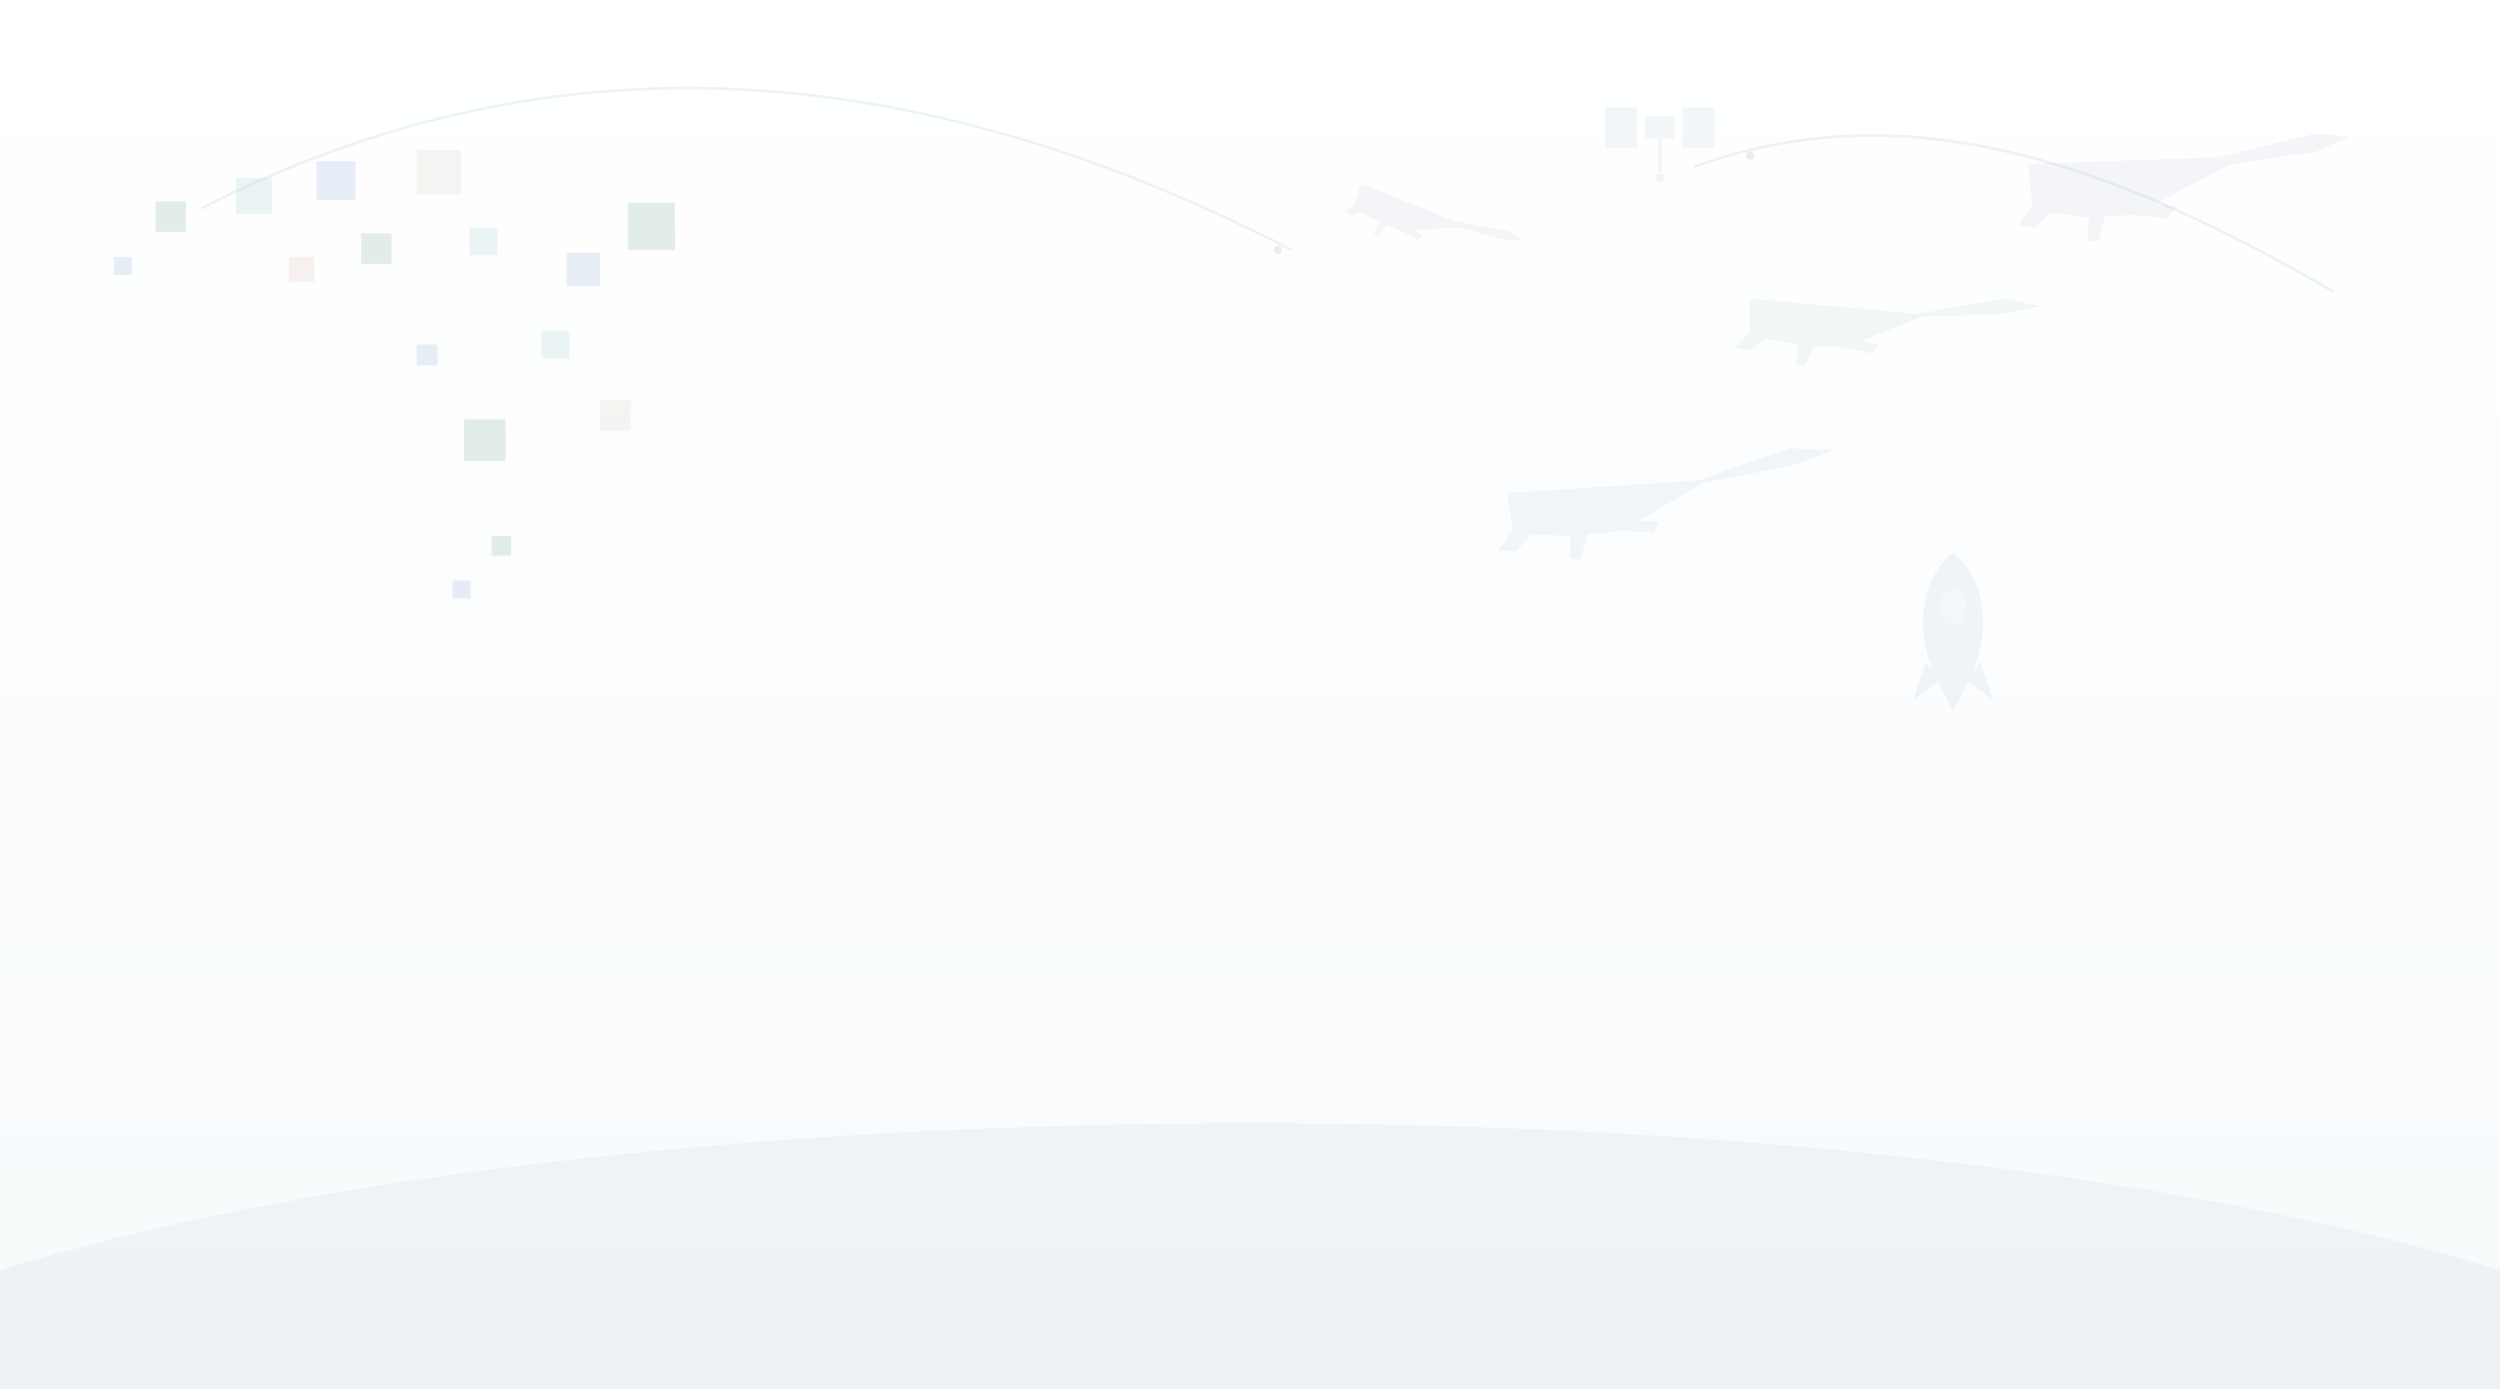
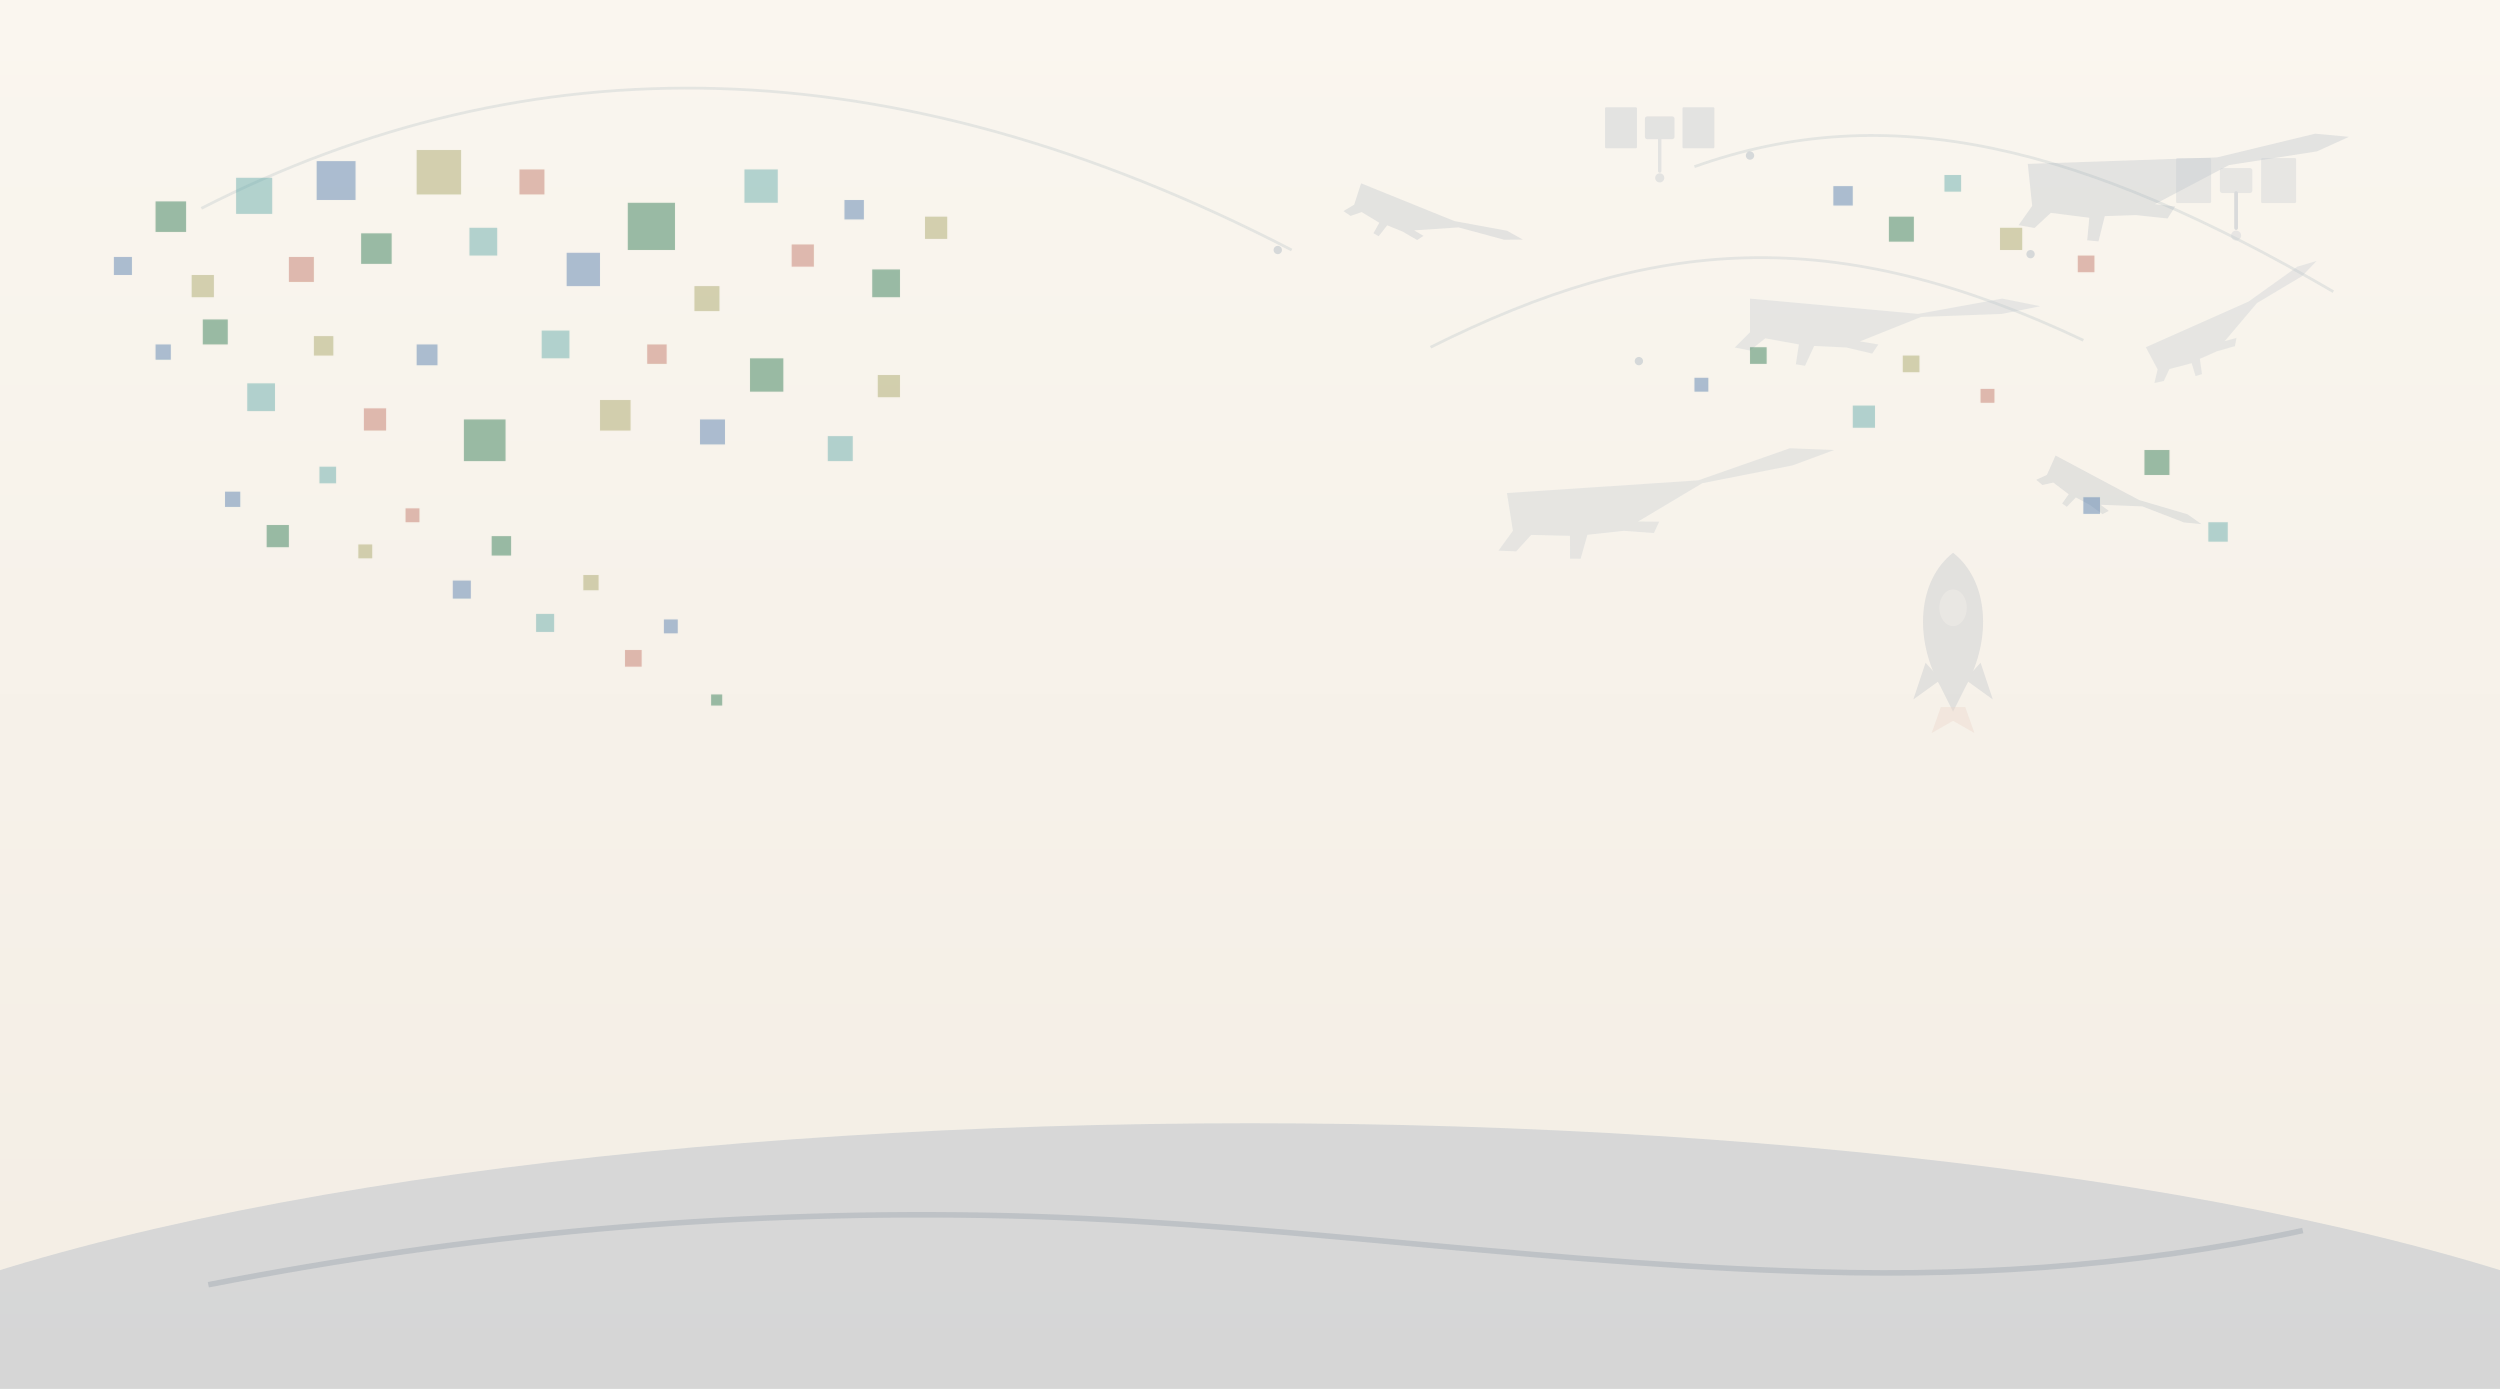
- <svg xmlns="http://www.w3.org/2000/svg" viewBox="0 0 1800 1000" width="1800" height="1000">
+ <svg xmlns="http://www.w3.org/2000/svg" viewBox="0 0 1800 1000" width="1800" height="1000" role="img" aria-label="Abstract aviation and aerospace background">
  <defs>
    <linearGradient id="bg" x1="0" y1="0" x2="0" y2="1">
-       <stop offset="0%" stop-color="#ffffff" />
-       <stop offset="100%" stop-color="#f7fafc" />
+       <stop offset="0%" stop-color="#faf6ef" />
+       <stop offset="100%" stop-color="#f3ede4" />
    </linearGradient>
-     <filter id="soft">
-       <feGaussianBlur stdDeviation="0.6" />
+     <filter id="soft" x="-20%" y="-20%" width="140%" height="140%">
+       <feGaussianBlur stdDeviation="0.5" />
    </filter>
-     <style>.pix-g{fill:#6aa58b;opacity:.18}.pix-b{fill:#7ea6cc;opacity:.18}.pix-t{fill:#88bfc0;opacity:.16}.pix-r{fill:#c58579;opacity:.12}.pix-y{fill:#a8b690;opacity:.12}.sil{fill:#b8c2cc;opacity:.14}.sil2{fill:#93a4b6;opacity:.1}.line{fill:none;stroke:#bcc9d4;stroke-opacity:.22;stroke-width:2}.dot{fill:#90a6b8;opacity:.18}</style>
+     <style>
+       .pix-g { fill:#4d8b68; opacity:.55; }
+       .pix-b { fill:#5b84b1; opacity:.5; }
+       .pix-t { fill:#5ca7a6; opacity:.45; }
+       .pix-r { fill:#b35844; opacity:.38; }
+       .pix-y { fill:#9d9b55; opacity:.42; }
+       .sil { fill:#bfc7ce; opacity:.32; }
+       .sil2 { fill:#95a2b2; opacity:.22; }
+       .line { fill:none; stroke:#a7b6bf; stroke-opacity:.25; stroke-width:2; }
+       .dot { fill:#8297ab; opacity:.3; }
+     </style>
    <g id="plane1">
      <path d="M0,0 L110,10 L165,0 L190,5 L165,10 L112,12 L72,28 L84,30 L80,36 L63,32 L42,31 L36,44 L30,43 L32,30 L10,26 L0,34 L-10,32 L0,22 L0,0 Z" />
    </g>
    <g id="plane2">
      <path d="M0,0 L85,6 L130,0 L145,3 L130,8 L90,10 L55,24 L64,26 L60,31 L46,28 L32,27 L28,38 L23,37 L25,27 L8,23 L0,29 L-7,27 L0,19 L0,0 Z" />
    </g>
    <g id="rocket">
      <path d="M42 0 C65 18 68 56 50 88 L42 104 L34 88 C16 56 19 18 42 0 Z" />
-       <ellipse cx="42" cy="36" rx="9" ry="12" fill="#fff" opacity=".3" />
+       <ellipse cx="42" cy="36" rx="9" ry="12" fill="#faf6ef" opacity=".35" />
      <path d="M34 83 L16 96 L24 72 Z" />
      <path d="M50 83 L68 96 L60 72 Z" />
+       <path d="M34 101 L28 118 L42 110 L56 118 L50 101 Z" fill="#c47558" opacity=".4" />
    </g>
    <g id="satellite">
      <rect x="-13" y="-10" width="26" height="20" rx="2" />
      <rect x="-48" y="-18" width="28" height="36" rx="1" />
      <rect x="20" y="-18" width="28" height="36" rx="1" />
      <path d="M0 10 L0 38" stroke="#95a2b2" stroke-width="3" stroke-linecap="round" />
      <circle cx="0" cy="44" r="4" />
    </g>
  </defs>
  <rect width="1800" height="1000" fill="url(#bg)" />
  <path class="line" d="M145 150 C380 30 640 30 930 180" />
  <path class="line" d="M1220 120 C1360 70 1500 105 1680 210" />
+   <path class="line" d="M1030 250 C1190 170 1320 160 1500 245" />
  <circle class="dot" cx="920" cy="180" r="3" />
  <circle class="dot" cx="1260" cy="112" r="3" />
+   <circle class="dot" cx="1462" cy="183" r="3" />
+   <circle class="dot" cx="1180" cy="260" r="3" />
  <g filter="url(#soft)">
    <rect class="pix-b" x="82" y="185" width="13" height="13" />
    <rect class="pix-g" x="112" y="145" width="22" height="22" />
+     <rect class="pix-y" x="138" y="198" width="16" height="16" />
    <rect class="pix-t" x="170" y="128" width="26" height="26" />
    <rect class="pix-r" x="208" y="185" width="18" height="18" />
    <rect class="pix-b" x="228" y="116" width="28" height="28" />
    <rect class="pix-g" x="260" y="168" width="22" height="22" />
    <rect class="pix-y" x="300" y="108" width="32" height="32" />
    <rect class="pix-t" x="338" y="164" width="20" height="20" />
+     <rect class="pix-r" x="374" y="122" width="18" height="18" />
    <rect class="pix-b" x="408" y="182" width="24" height="24" />
    <rect class="pix-g" x="452" y="146" width="34" height="34" />
+     <rect class="pix-y" x="500" y="206" width="18" height="18" />
+     <rect class="pix-t" x="536" y="122" width="24" height="24" />
+     <rect class="pix-r" x="570" y="176" width="16" height="16" />
+     <rect class="pix-b" x="608" y="144" width="14" height="14" />
+     <rect class="pix-g" x="628" y="194" width="20" height="20" />
+     <rect class="pix-y" x="666" y="156" width="16" height="16" />
+     <rect class="pix-b" x="112" y="248" width="11" height="11" />
+     <rect class="pix-g" x="146" y="230" width="18" height="18" />
+     <rect class="pix-t" x="178" y="276" width="20" height="20" />
+     <rect class="pix-y" x="226" y="242" width="14" height="14" />
+     <rect class="pix-r" x="262" y="294" width="16" height="16" />
    <rect class="pix-b" x="300" y="248" width="15" height="15" />
    <rect class="pix-g" x="334" y="302" width="30" height="30" />
    <rect class="pix-t" x="390" y="238" width="20" height="20" />
    <rect class="pix-y" x="432" y="288" width="22" height="22" />
+     <rect class="pix-r" x="466" y="248" width="14" height="14" />
+     <rect class="pix-b" x="504" y="302" width="18" height="18" />
+     <rect class="pix-g" x="540" y="258" width="24" height="24" />
+     <rect class="pix-t" x="596" y="314" width="18" height="18" />
+     <rect class="pix-y" x="632" y="270" width="16" height="16" />
+     <rect class="pix-b" x="162" y="354" width="11" height="11" />
+     <rect class="pix-g" x="192" y="378" width="16" height="16" />
+     <rect class="pix-t" x="230" y="336" width="12" height="12" />
+     <rect class="pix-y" x="258" y="392" width="10" height="10" />
+     <rect class="pix-r" x="292" y="366" width="10" height="10" />
    <rect class="pix-b" x="326" y="418" width="13" height="13" />
    <rect class="pix-g" x="354" y="386" width="14" height="14" />
+     <rect class="pix-t" x="386" y="442" width="13" height="13" />
+     <rect class="pix-y" x="420" y="414" width="11" height="11" />
+     <rect class="pix-r" x="450" y="468" width="12" height="12" />
+     <rect class="pix-b" x="478" y="446" width="10" height="10" />
+     <rect class="pix-g" x="512" y="500" width="8" height="8" />
  </g>
  <g class="sil" transform="translate(1260 215) scale(1.1)">
    <use href="#plane1" />
  </g>
  <g class="sil2" transform="translate(1460 118) rotate(-6) scale(1.6)">
    <use href="#plane2" />
  </g>
  <g class="sil2" transform="translate(980 132) rotate(18) scale(.85)">
    <use href="#plane2" />
  </g>
  <g class="sil" transform="translate(1085 355) rotate(-9) scale(1.25)">
    <use href="#plane1" />
  </g>
+   <g class="sil2" transform="translate(1480 328) rotate(24) scale(.8)">
+     <use href="#plane2" />
+   </g>
+   <g class="sil" transform="translate(1545 250) rotate(-28) scale(.95)">
+     <use href="#plane2" />
+   </g>
  <g class="sil2" transform="translate(1195 92) scale(.82)">
+     <use href="#satellite" />
+   </g>
+   <g class="sil" transform="translate(1610 130) scale(.9)">
    <use href="#satellite" />
  </g>
  <g class="sil2" transform="translate(1360 398) scale(1.1)">
    <use href="#rocket" />
  </g>
-   <path d="M-110 955 C330 760 1470 760 1910 955 L1910 1000 L-110 1000 Z" fill="#c9d1d8" opacity=".2" />
+   <g filter="url(#soft)">
+     <rect class="pix-b" x="1320" y="134" width="14" height="14" />
+     <rect class="pix-g" x="1360" y="156" width="18" height="18" />
+     <rect class="pix-t" x="1400" y="126" width="12" height="12" />
+     <rect class="pix-y" x="1440" y="164" width="16" height="16" />
+     <rect class="pix-r" x="1496" y="184" width="12" height="12" />
+     <rect class="pix-b" x="1220" y="272" width="10" height="10" />
+     <rect class="pix-g" x="1260" y="250" width="12" height="12" />
+     <rect class="pix-t" x="1334" y="292" width="16" height="16" />
+     <rect class="pix-y" x="1370" y="256" width="12" height="12" />
+     <rect class="pix-r" x="1426" y="280" width="10" height="10" />
+     <rect class="pix-b" x="1500" y="358" width="12" height="12" />
+     <rect class="pix-g" x="1544" y="324" width="18" height="18" />
+     <rect class="pix-t" x="1590" y="376" width="14" height="14" />
+   </g>
+   <path d="M-110 955 C330 760 1470 760 1910 955 L1910 1000 L-110 1000 Z" fill="#bbc2ca" opacity=".52" />
+   <path d="M150 925 C340 888 520 872 708 875 C900 878 1090 908 1286 915 C1410 920 1532 913 1658 886" fill="none" stroke="#667689" stroke-opacity=".22" stroke-width="4" />
</svg>
